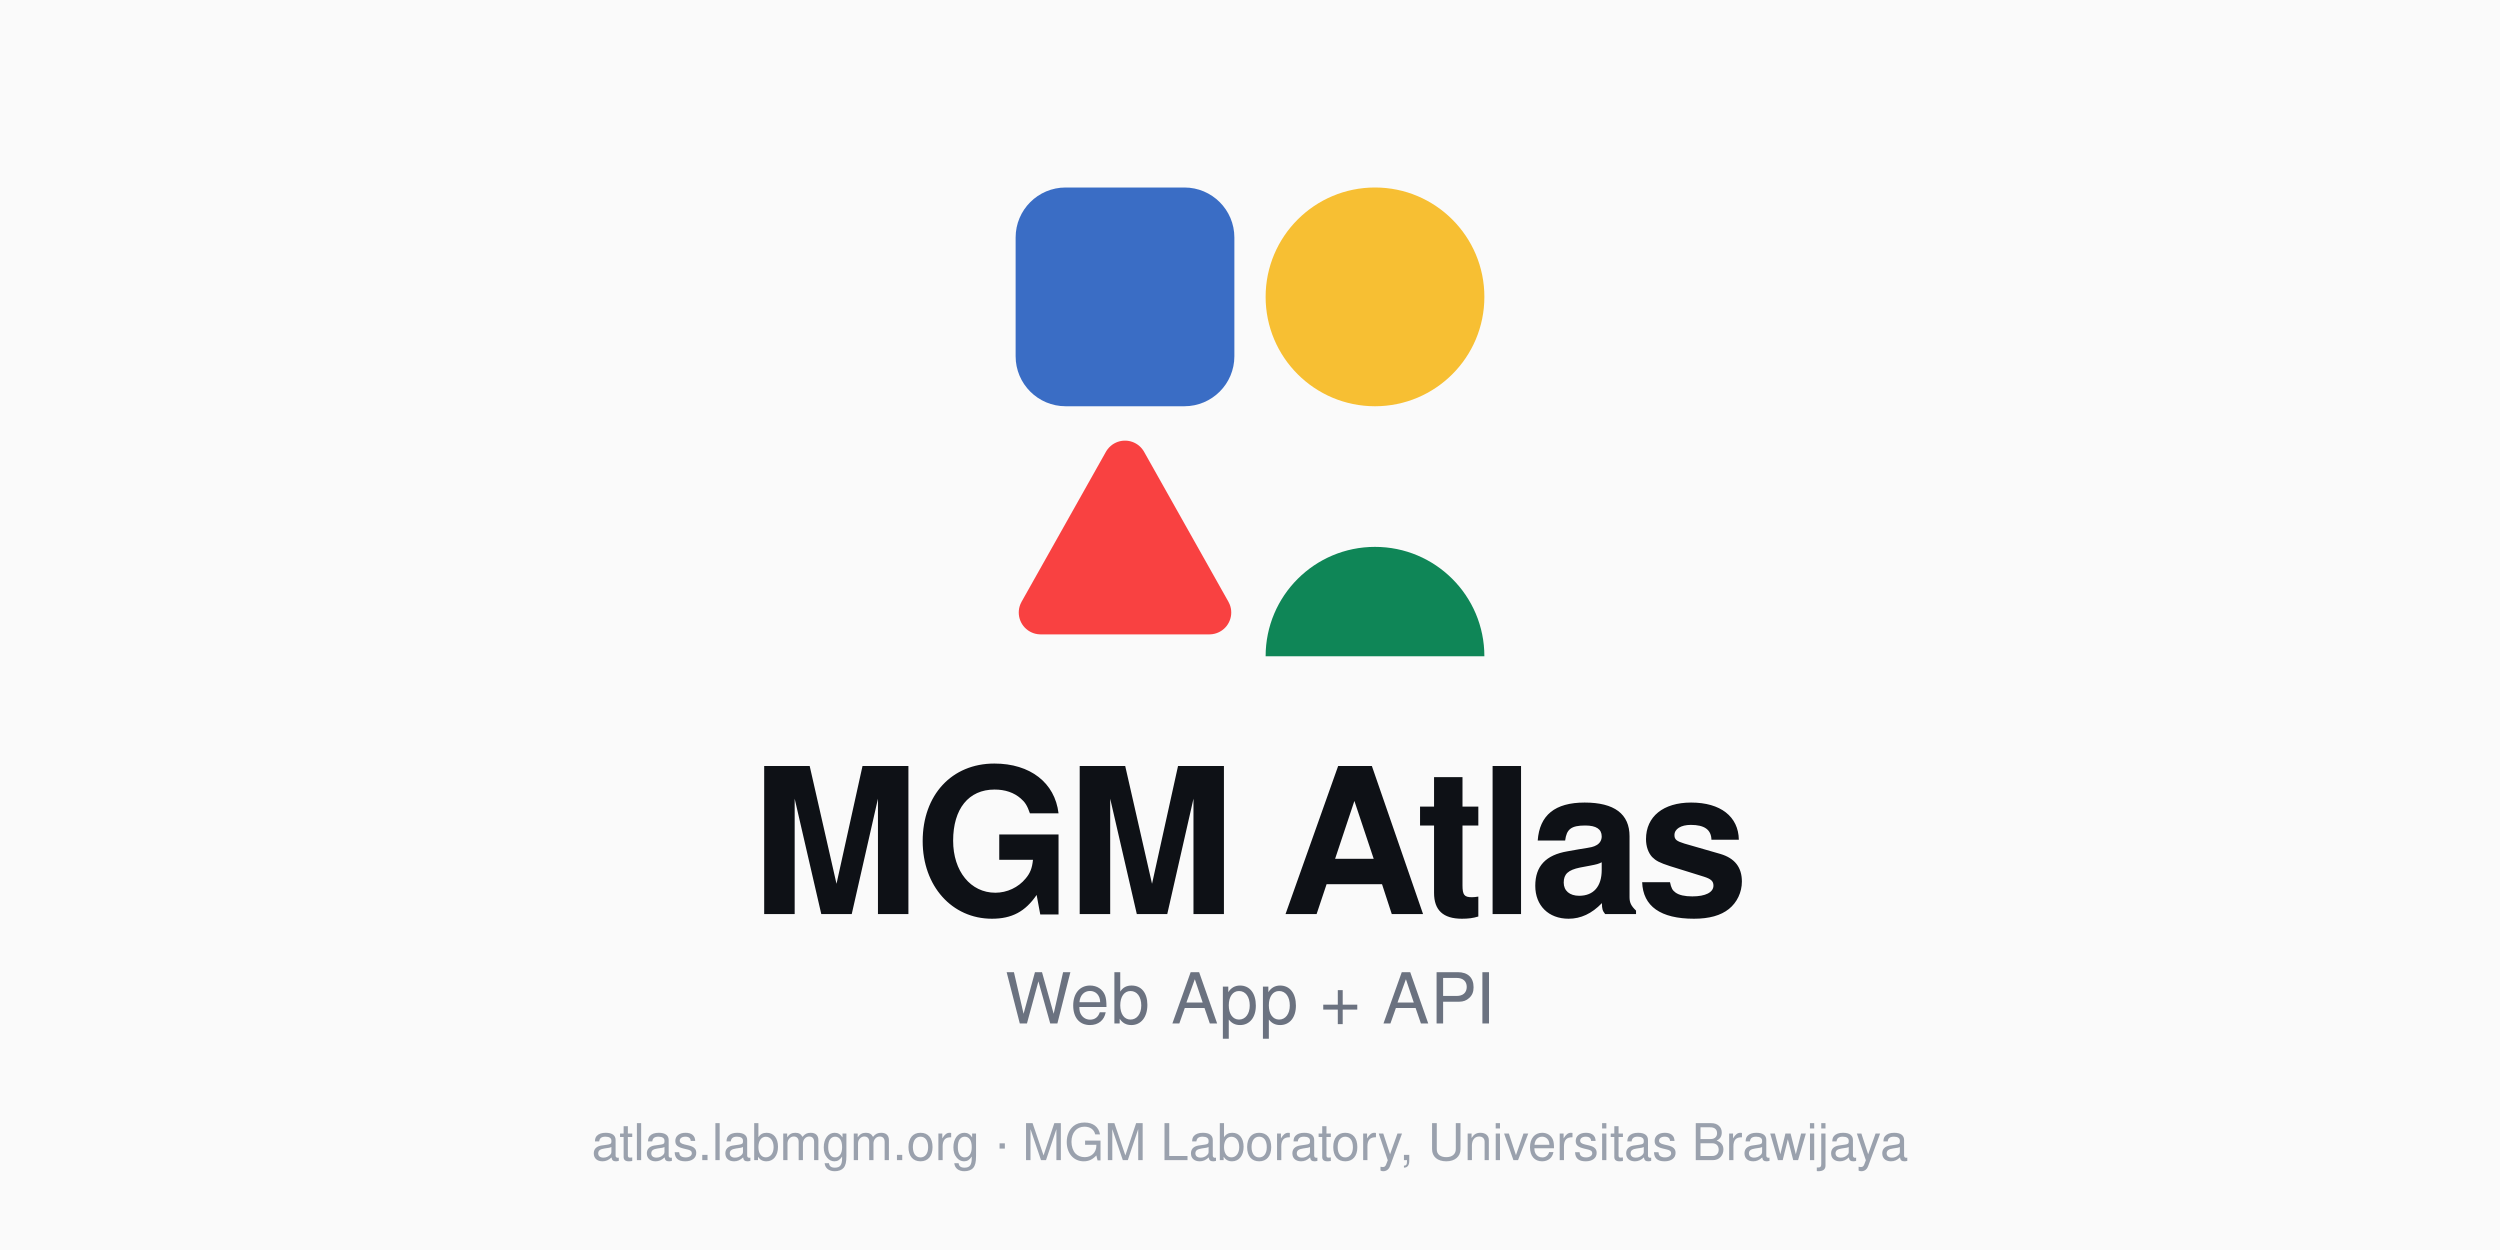
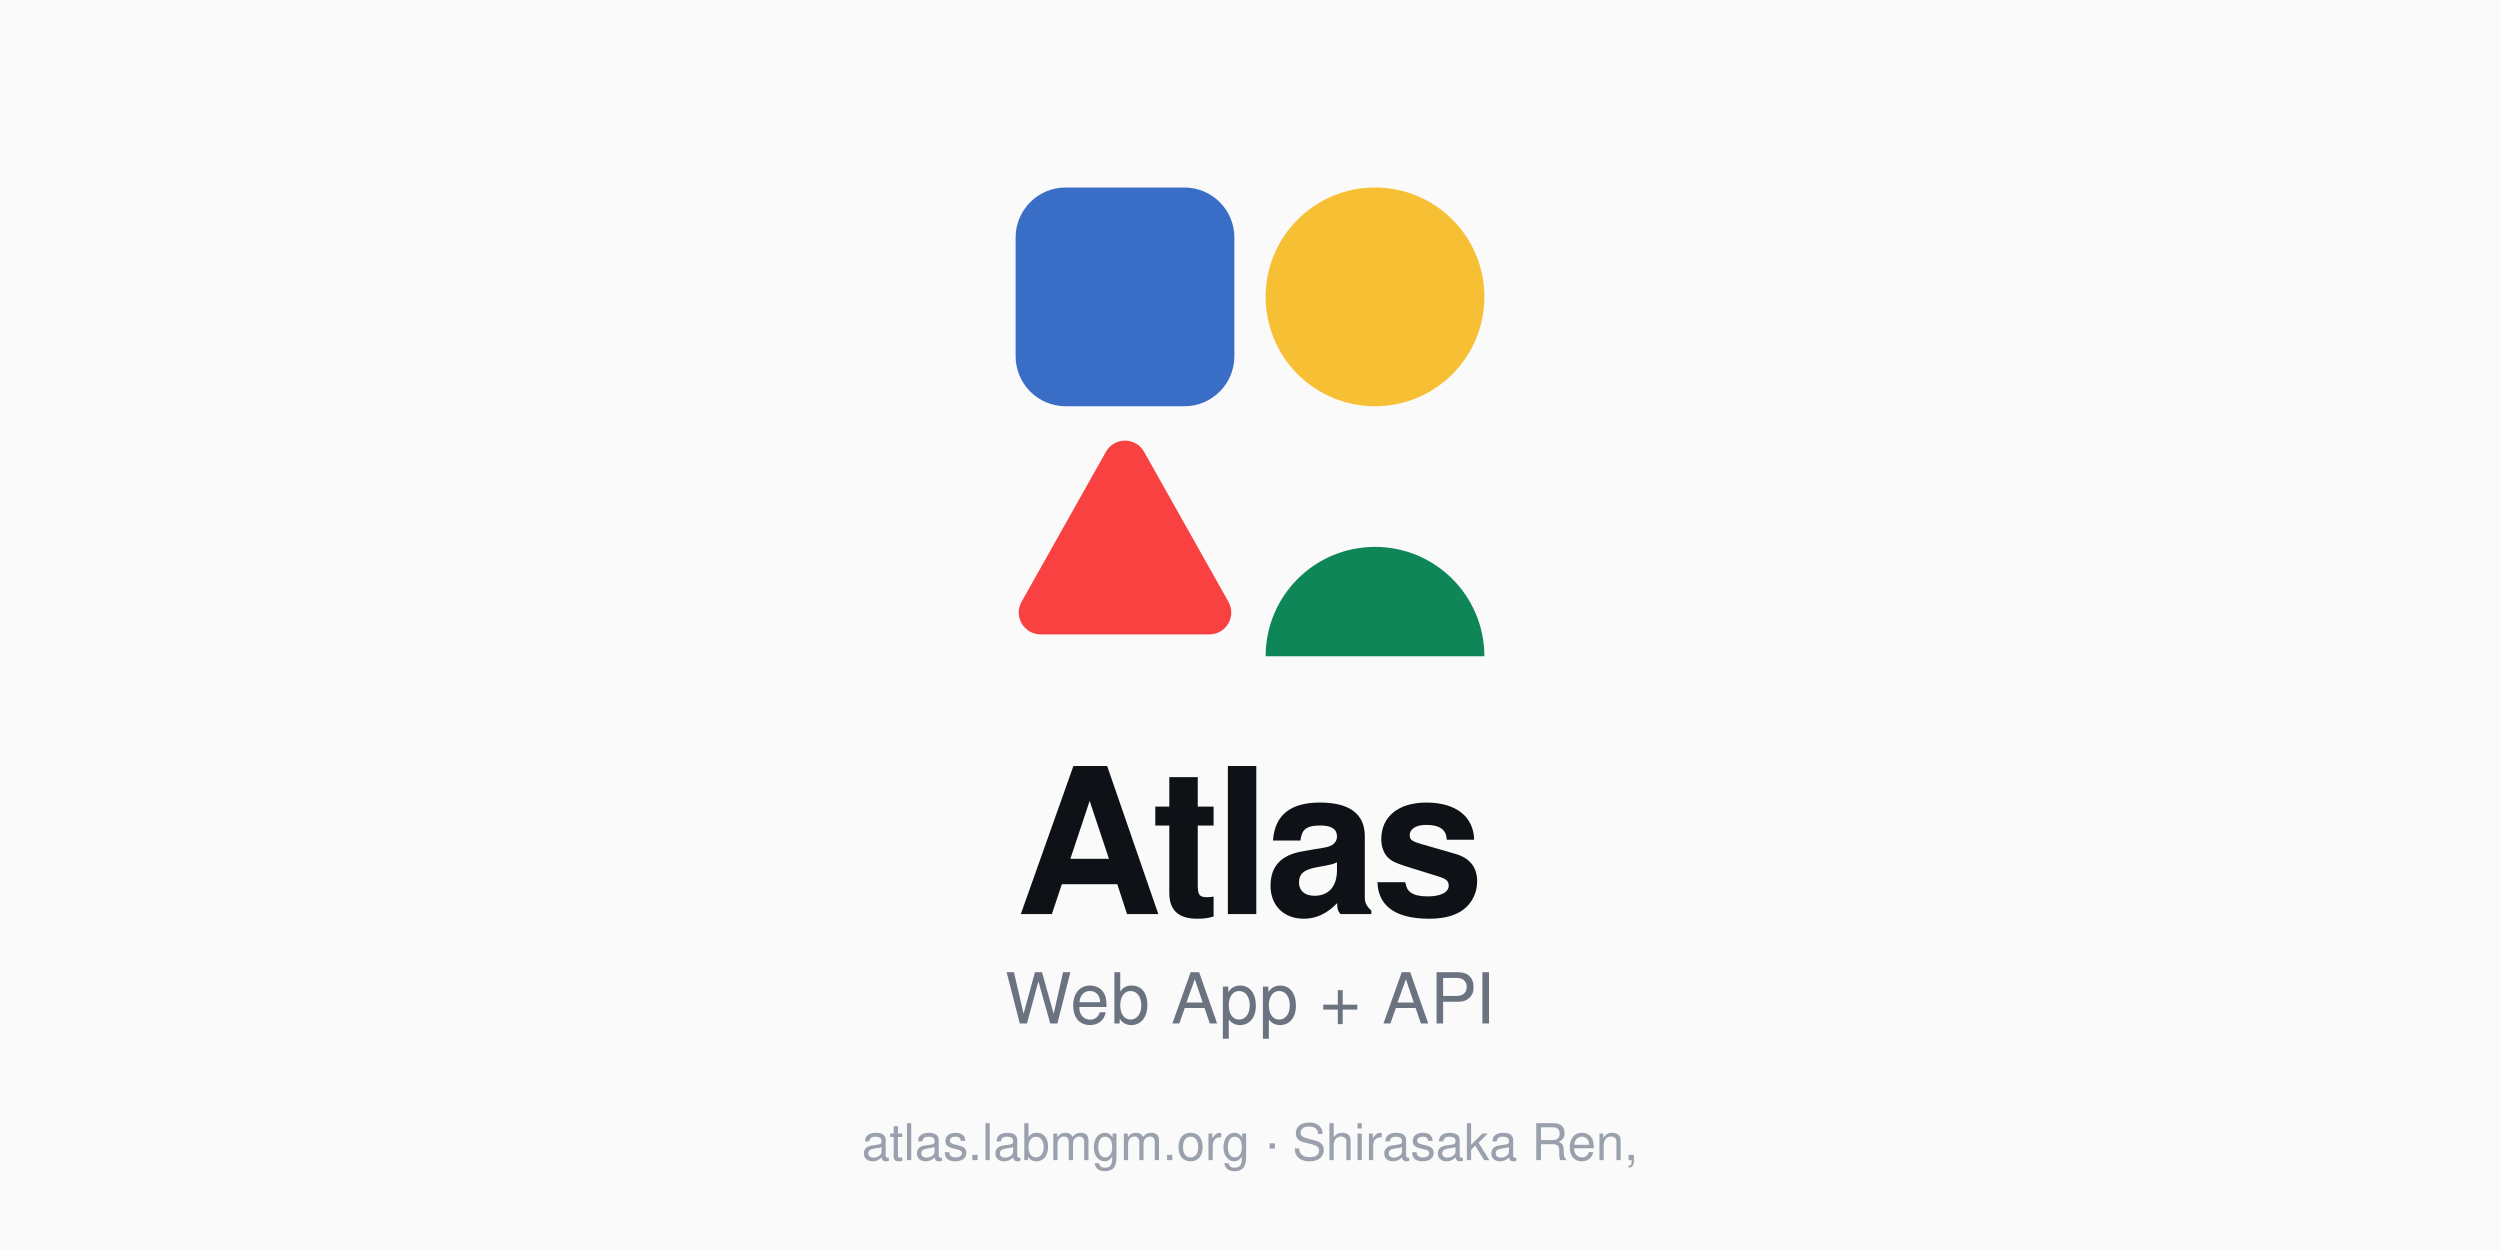
- <svg xmlns="http://www.w3.org/2000/svg" width="1280" height="640" viewBox="0 0 1280 640" role="img" aria-label="MGM Atlas — Web App + API">
+ <svg xmlns="http://www.w3.org/2000/svg" width="1280" height="640" viewBox="0 0 1280 640" role="img" aria-label="Atlas — Web App + API">
  <rect width="1280" height="640" fill="#fafafa" />
  <g transform="translate(520 96) scale(1.6)">
    <rect x="0" y="0" width="70" height="70" rx="16" fill="#3a6dc5" />
    <circle cx="115" cy="35" r="35" fill="#f7bf33" />
    <path d="M35 88 L62 136 L8 136 Z" fill="#f94141" stroke="#f94141" stroke-width="14" stroke-linejoin="round" />
    <path d="M80 150 A35 35 0 0 1 150 150 Z" fill="#0f8657" />
  </g>
  <g font-family="-apple-system, BlinkMacSystemFont, 'Segoe UI', 'Helvetica Neue', Helvetica, Arial, sans-serif" text-anchor="middle">
-     <text x="640" y="468" font-size="104" font-weight="700" letter-spacing="-3" fill="#0e1116">MGM Atlas</text>
+     <text x="640" y="468" font-size="104" font-weight="700" letter-spacing="-3" fill="#0e1116">Atlas</text>
    <text x="640" y="524" font-size="36" font-weight="500" letter-spacing="0.5" fill="#6b7280">Web App + API</text>
-     <text x="640" y="594" font-size="26" font-weight="400" fill="#9aa1ad">atlas.labmgm.org · MGM Laboratory, Universitas Brawijaya</text>
+     <text x="640" y="594" font-size="26" font-weight="400" fill="#9aa1ad">atlas.labmgm.org · Shirasaka Ren, </text>
  </g>
</svg>
